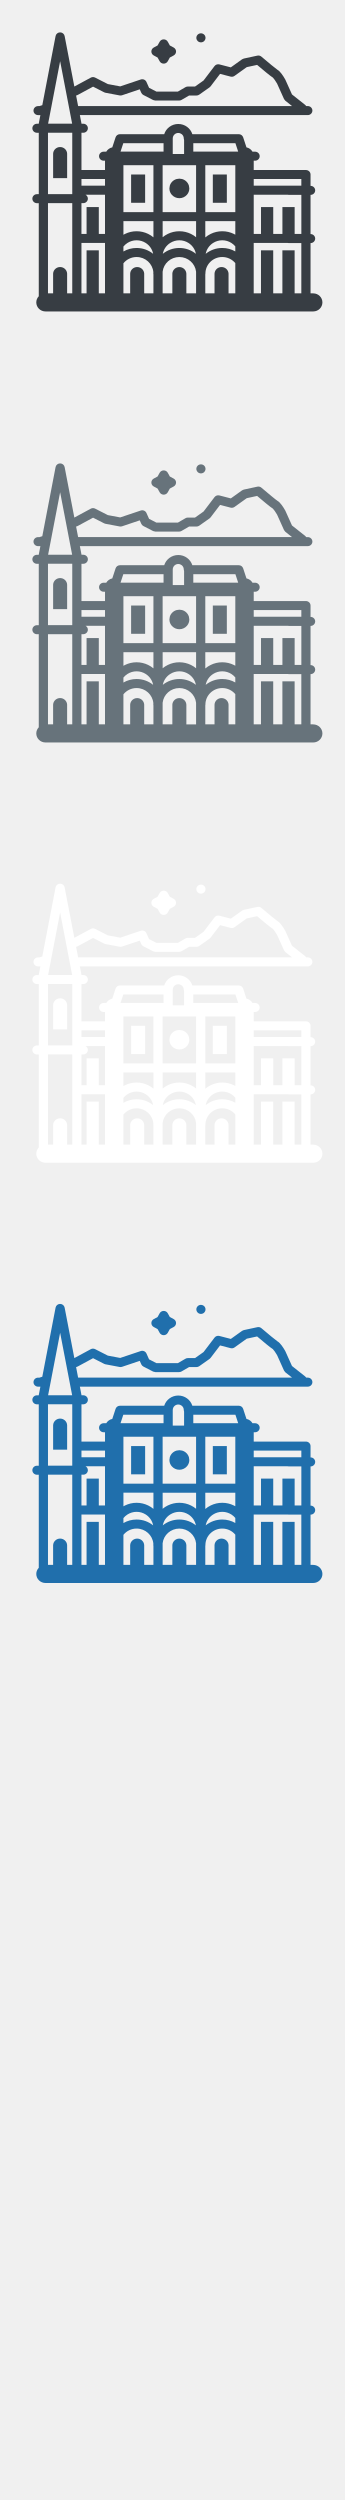
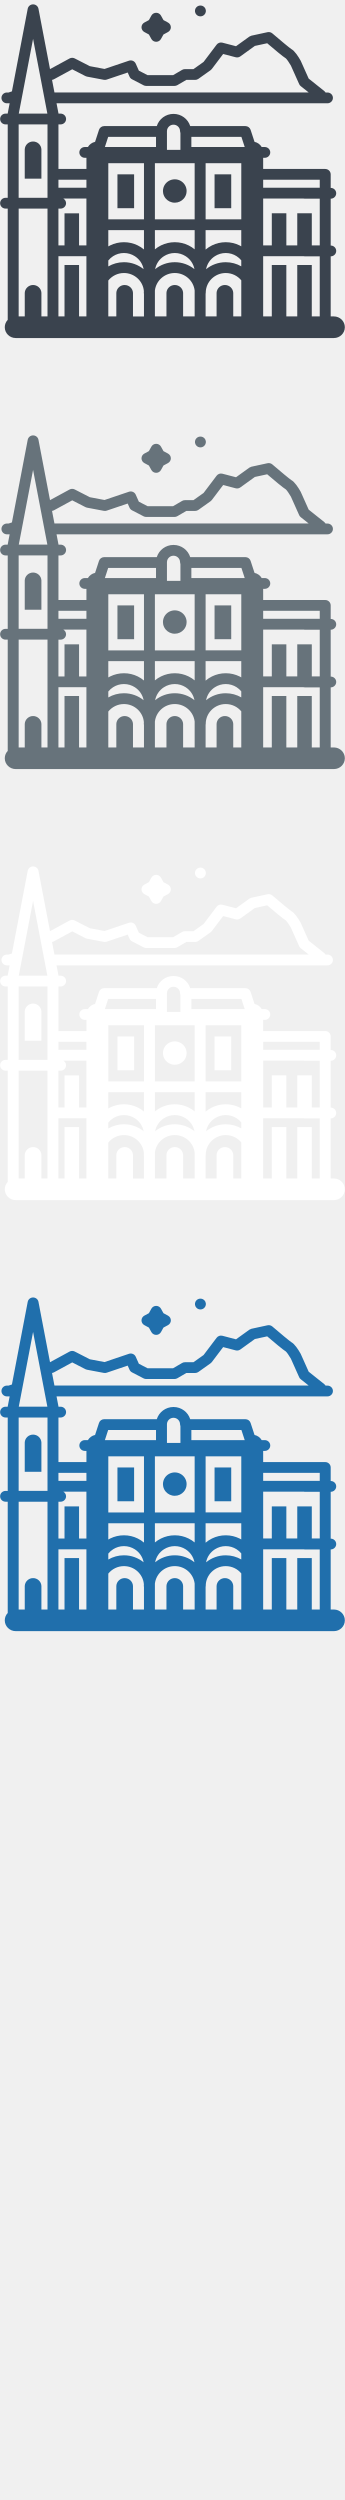
<svg xmlns="http://www.w3.org/2000/svg" width="32" height="232" viewBox="0 0 32 232">
  <g fill="none">
-     <g fill="#fff">
-       <path d="M18.343 82.807c.08.079.19.124.304.124.113 0 .222-.044.302-.123.13-.128.162-.323.08-.485-.063-.123-.183-.207-.319-.227-.132-.019-.27.025-.365.117-.131.128-.164.325-.08.487l.078.106" id="Fill-1" />
-       <path d="M14.268 84.147l.355.191.194.349c.075.134.219.218.375.218s.3-.084.375-.218l.194-.349.355-.191c.137-.074.222-.215.222-.368s-.085-.294-.222-.368l-.355-.191-.194-.349c-.075-.135-.219-.218-.375-.218s-.3.084-.375.218l-.194.349-.355.191c-.137.074-.222.215-.222.368s.085.294.222.368" id="Fill-2" />
-       <path d="M5.58 95.53h.65v-2.276c-.016-.339-.301-.609-.65-.609-.349 0-.634.27-.65.609v2.276h.65" id="Fill-3" />
-       <path d="M29.068 106.221h-.25v-4.662h.004c.236 0 .427-.188.427-.419 0-.232-.191-.419-.427-.419h-.004v-3.635h.004c.236 0 .427-.188.427-.419 0-.232-.191-.419-.427-.419h-.004v-1.051c0-.232-.191-.419-.427-.419h-4.845v-.865h.126c.236 0 .427-.188.427-.419 0-.232-.191-.419-.427-.419h-.241c-.119-.202-.32-.35-.56-.4l-.306-.932c-.057-.173-.221-.291-.407-.291h-4.309c-.172-.547-.691-.947-1.305-.947-.613 0-1.134.399-1.305.947h-4.106c-.185 0-.35.117-.407.291l-.306.932c-.239.05-.441.199-.56.4h-.241c-.236 0-.427.188-.427.419 0 .232.191.419.427.419h.126v.865h-2.185v-3.458h.168c.236 0 .427-.188.427-.419 0-.232-.191-.419-.427-.419h-.163l-.154-.801h21.152c.236 0 .427-.188.427-.419 0-.232-.191-.419-.427-.419h-.145l-.093-.105-1.229-.974-.613-1.363-.018-.035c-.188-.331-.466-.755-.716-.889-.132-.08-.862-.684-1.492-1.222-.102-.087-.24-.122-.372-.093l-1.259.271-.161.071-1.044.748-1.062-.275c-.168-.043-.347.018-.451.155l-1.018 1.339-.792.56h-.668c-.077 0-.151.02-.217.058l-.705.409h-1.994l-.681-.351-.242-.542c-.089-.2-.32-.299-.529-.228l-1.907.64-1.147-.215-1.181-.602c-.127-.065-.278-.063-.403.005l-1.525.825-.901-4.684c-.038-.198-.214-.342-.42-.342-.205 0-.382.143-.42.342l-1.233 6.413-.264.086h-.126c-.236 0-.427.188-.427.419 0 .232.191.419.427.419h.212l-.154.801h-.163c-.236 0-.427.188-.427.419 0 .232.191.419.427.419h.168v5.696h-.168c-.236 0-.427.188-.427.419 0 .232.191.419.427.419h.168v8.635c-.143.15-.231.351-.231.572 0 .463.383.839.854.839h24.845c.472 0 .854-.376.854-.839 0-.463-.383-.839-.854-.839zm-24.45-16.543l.055-.285.026-.134.002-.008.079-.411.003-.017.797-4.144.876 4.557.004.023.235 1.22h-2.231l.154-.801zm2.501-1.829l.094-.038 1.424-.77 1.033.527.117.04 1.319.248c.073.014.148.009.219-.015l1.643-.552.144.323c.039.087.107.159.192.203l.907.468.199.048h2.216c.077 0 .152-.02.217-.058l.705-.409h.689c.09 0 .177-.028.25-.079l.957-.676.093-.089.885-1.164.98.254c.124.032.257.008.361-.067l1.136-.813.962-.207c.516.439 1.248 1.051 1.459 1.175.073.062.255.32.392.557l.646 1.437.122.157.619.491h-19.85l-.188-.975.058-.015zm-2.666 3.468h2.252v5.696h-2.252v-5.696zm7 3.458v-.446h2.785v4.355h-2.785v-3.909zm-.13-2.123l.12-.366h3.735v.785h-3.993l.138-.419zm4.709-.811c0-.159.076-.301.195-.394.087-.068.197-.108.316-.108.12 0 .229.041.316.108.119.092.195.234.195.394l.002.026.027.128v1.298h-1.052v-1.452zm6.071 1.23h-4.165v-.785h3.907l.258.785zm5.859 13.149h-.621v-3.992h-1.135v3.992h-.852v-3.992h-1.135v3.992h-.675v-4.674h3.155l.098.012h1.166v4.662zm-7.404-2.439c-.349 0-.634.27-.65.609v1.83h-.857v-1.744l.011-.091c0-.846.701-1.534 1.563-1.534.488 0 .924.221 1.211.566v2.803h-.627v-1.83c-.016-.339-.301-.609-.65-.609zm-12.524-1.553v3.992h-.475v-4.674h2.185v4.674h-.575v-3.992h-1.135zm-.475-4.376h.168c.236 0 .427-.188.427-.419 0-.154-.086-.288-.213-.361h1.803v3.635h-.575v-2.492h-1.135v2.492h-.475v-2.855zm7.533-.78v-2.743h3.104v4.355h-3.104v-1.613zm1.552 6.71c-.349 0-.634.27-.65.609v1.83h-.902v-2.01c.089-.764.75-1.359 1.552-1.359s1.463.596 1.552 1.36v2.01h-.902v-1.83c-.016-.339-.301-.609-.65-.609zm-3.914 0c-.349 0-.634.27-.65.609v1.83h-.627v-2.789c.287-.353.727-.581 1.222-.581.816 0 1.487.617 1.556 1.401l-.004.133.011.092v1.744h-.857v-1.83c-.016-.339-.301-.609-.65-.609zm-1.277-1.903c.106-.13.231-.242.374-.333.245-.156.536-.248.849-.248.313 0 .604.092.848.248.353.225.608.587.687 1.008-.418-.338-.953-.542-1.536-.542-.446 0-.863.12-1.222.327v-.46zm4.343-.333c.245-.156.536-.248.848-.248.313 0 .604.092.848.248.353.225.608.587.687 1.008-.418-.338-.953-.542-1.536-.542-.583 0-1.118.203-1.536.542.079-.422.334-.783.687-1.008zm3.98 0c.245-.156.536-.248.849-.248.313 0 .604.092.848.248.137.087.26.195.363.319v.468c-.356-.203-.77-.321-1.211-.321-.583 0-1.118.203-1.536.542.079-.422.334-.783.687-1.008zm2.06-.839v.073l-.138-.073c-.324-.158-.688-.248-1.073-.248-.386 0-.75.09-1.073.248-.181.088-.349.198-.5.326v-1.51h2.785v1.184zm-3.639-1.184v1.492c-.146-.12-.307-.224-.479-.308-.324-.158-.688-.248-1.073-.248-.386 0-.75.09-1.073.248-.172.084-.333.188-.478.308v-1.492h3.104zm-3.958 1.184v.317c-.149-.124-.313-.231-.49-.317-.324-.158-.688-.248-1.073-.248-.386 0-.75.09-1.073.248l-.149.079v-1.264h2.785v1.184zm13.725 0h-.621v-2.492h-1.135v2.492h-.852v-2.492h-1.135v2.492h-.675v-3.635h3.155l.098.012h1.166v3.623zm-4.418-5.094h4.418v.62h-4.418v-.62zm-1.709-.839v3.909h-2.785v-4.355h2.785v.446zm-14.277.839h2.185v.62h-2.185v-.62zm-2.408 2.238h1.553v8.368h-.476v-1.83c-.009-.18-.093-.34-.223-.451-.114-.098-.264-.158-.427-.158-.164 0-.313.06-.427.158-.13.111-.215.271-.223.451v1.83h-.476v-8.368h.699z" id="Fill-4" />
-       <path d="M16.9 95.614l-.254-.035-.254.035c-.305.085-.546.32-.634.619l-.037.253.016.167c.03.158.101.302.203.419.17.196.422.321.705.321s.536-.125.705-.321c.102-.118.173-.262.203-.419l.016-.167-.037-.253c-.088-.299-.329-.534-.634-.619" id="Fill-5" />
-       <path d="M13.468 97.072v-1.878h-1.301v2.625h1.301v-.747" id="Fill-6" />
-       <path d="M21.051 97.072v-1.878h-1.301v2.625h1.301v-.747" id="Fill-7" />
-     </g>
-     <g fill="#373D43">
-       <path d="M18.343 3.807c.08.079.19.124.304.124.113 0 .222-.044.302-.123.13-.128.162-.323.08-.485-.063-.123-.183-.207-.319-.227-.132-.019-.27.025-.365.117-.131.128-.164.325-.08.487l.078.106" />
-       <path d="M14.268 5.147l.355.191.194.349c.075.134.219.218.375.218s.3-.084.375-.218l.194-.349.355-.191c.137-.074.222-.215.222-.368s-.085-.294-.222-.368l-.355-.191-.194-.349c-.075-.135-.219-.218-.375-.218s-.3.084-.375.218l-.194.349-.355.191c-.137.074-.222.215-.222.368s.085.294.222.368" />
-       <path d="M5.58 16.53h.65v-2.276c-.016-.339-.301-.609-.65-.609-.349 0-.634.27-.65.609v2.276h.65" />
-       <path d="M29.068 27.221h-.25v-4.662h.004c.236 0 .427-.188.427-.419 0-.232-.191-.419-.427-.419h-.004v-3.635h.004c.236 0 .427-.188.427-.419 0-.232-.191-.419-.427-.419h-.004v-1.051c0-.232-.191-.419-.427-.419h-4.845v-.865h.126c.236 0 .427-.188.427-.419 0-.232-.191-.419-.427-.419h-.241c-.119-.202-.32-.35-.56-.4l-.306-.932c-.057-.173-.221-.291-.407-.291h-4.309c-.172-.547-.691-.947-1.305-.947-.613 0-1.134.399-1.305.947h-4.106c-.185 0-.35.117-.407.291l-.306.932c-.239.05-.441.199-.56.4h-.241c-.236 0-.427.188-.427.419 0 .232.191.419.427.419h.126v.865h-2.185v-3.458h.168c.236 0 .427-.188.427-.419 0-.232-.191-.419-.427-.419h-.163l-.154-.801h21.152c.236 0 .427-.188.427-.419 0-.232-.191-.419-.427-.419h-.145l-.093-.105-1.229-.974-.613-1.363-.018-.035c-.188-.331-.466-.755-.716-.889-.132-.08-.862-.684-1.492-1.222-.102-.087-.24-.122-.372-.093l-1.259.271-.161.071-1.044.748-1.062-.275c-.168-.043-.347.018-.451.155l-1.018 1.339-.792.56h-.668c-.077 0-.151.02-.217.058l-.705.409h-1.994l-.681-.351-.242-.542c-.089-.2-.32-.299-.529-.228l-1.907.64-1.147-.215-1.181-.602c-.127-.065-.278-.063-.403.005l-1.525.825-.901-4.684c-.038-.198-.214-.342-.42-.342-.205 0-.382.143-.42.342l-1.233 6.413-.264.086h-.126c-.236 0-.427.188-.427.419 0 .232.191.419.427.419h.212l-.154.801h-.163c-.236 0-.427.188-.427.419 0 .232.191.419.427.419h.168v5.696h-.168c-.236 0-.427.188-.427.419 0 .232.191.419.427.419h.168v8.635c-.143.15-.231.351-.231.572 0 .463.383.839.854.839h24.845c.472 0 .854-.376.854-.839 0-.463-.383-.839-.854-.839zm-24.45-16.543l.055-.285.026-.134.002-.008.079-.411.003-.017.797-4.144.876 4.557.004.023.235 1.22h-2.231l.154-.801zm2.501-1.829l.094-.038 1.424-.77 1.033.527.117.04 1.319.248c.073.014.148.009.219-.015l1.643-.552.144.323c.039.087.107.159.192.203l.907.468.199.048h2.216c.077 0 .152-.02.217-.058l.705-.409h.689c.09 0 .177-.028.25-.079l.957-.676.093-.089.885-1.164.98.254c.124.032.257.008.361-.067l1.136-.813.962-.207c.516.439 1.248 1.051 1.459 1.175.073.062.255.32.392.557l.646 1.437.122.157.619.491h-19.85l-.188-.975.058-.015zm-2.666 3.468h2.252v5.696h-2.252v-5.696zm7 3.458v-.446h2.785v4.355h-2.785v-3.909zm-.13-2.123l.12-.366h3.735v.785h-3.993l.138-.419zm4.709-.811c0-.159.076-.301.195-.394.087-.068.197-.108.316-.108.12 0 .229.041.316.108.119.092.195.234.195.394l.002.026.027.128v1.298h-1.052v-1.452zm6.071 1.23h-4.165v-.785h3.907l.258.785zm5.859 13.149h-.621v-3.992h-1.135v3.992h-.852v-3.992h-1.135v3.992h-.675v-4.674h3.155l.098.012h1.166v4.662zm-7.404-2.439c-.349 0-.634.27-.65.609v1.83h-.857v-1.744l.011-.091c0-.846.701-1.534 1.563-1.534.488 0 .924.221 1.211.566v2.803h-.627v-1.83c-.016-.339-.301-.609-.65-.609zm-12.524-1.553v3.992h-.475v-4.674h2.185v4.674h-.575v-3.992h-1.135zm-.475-4.376h.168c.236 0 .427-.188.427-.419 0-.154-.086-.288-.213-.361h1.803v3.635h-.575v-2.492h-1.135v2.492h-.475v-2.855zm7.533-.78v-2.743h3.104v4.355h-3.104v-1.613zm1.552 6.71c-.349 0-.634.27-.65.609v1.83h-.902v-2.01c.089-.764.75-1.359 1.552-1.359s1.463.596 1.552 1.36v2.01h-.902v-1.83c-.016-.339-.301-.609-.65-.609zm-3.914 0c-.349 0-.634.27-.65.609v1.83h-.627v-2.789c.287-.353.727-.581 1.222-.581.816 0 1.487.617 1.556 1.401l-.004.133.011.092v1.744h-.857v-1.83c-.016-.339-.301-.609-.65-.609zm-1.277-1.903c.106-.13.231-.242.374-.333.245-.156.536-.248.849-.248.313 0 .604.092.848.248.353.225.608.587.687 1.008-.418-.338-.953-.542-1.536-.542-.446 0-.863.12-1.222.327v-.46zm4.343-.333c.245-.156.536-.248.848-.248.313 0 .604.092.848.248.353.225.608.587.687 1.008-.418-.338-.953-.542-1.536-.542-.583 0-1.118.203-1.536.542.079-.422.334-.783.687-1.008zm3.98 0c.245-.156.536-.248.849-.248.313 0 .604.092.848.248.137.087.26.195.363.319v.468c-.356-.203-.77-.321-1.211-.321-.583 0-1.118.203-1.536.542.079-.422.334-.783.687-1.008zm2.06-.839v.073l-.138-.073c-.324-.158-.688-.248-1.073-.248-.386 0-.75.09-1.073.248-.181.088-.349.198-.5.326v-1.51h2.785v1.184zm-3.639-1.184v1.492c-.146-.12-.307-.224-.479-.308-.324-.158-.688-.248-1.073-.248-.386 0-.75.09-1.073.248-.172.084-.333.188-.478.308v-1.492h3.104zm-3.958 1.184v.317c-.149-.124-.313-.231-.49-.317-.324-.158-.688-.248-1.073-.248-.386 0-.75.09-1.073.248l-.149.079v-1.264h2.785v1.184zm13.725 0h-.621v-2.492h-1.135v2.492h-.852v-2.492h-1.135v2.492h-.675v-3.635h3.155l.098.012h1.166v3.623zm-4.418-5.094h4.418v.62h-4.418v-.62zm-1.709-.839v3.909h-2.785v-4.355h2.785v.446zm-14.277.839h2.185v.62h-2.185v-.62zm-2.408 2.238h1.553v8.368h-.476v-1.83c-.009-.18-.093-.34-.223-.451-.114-.098-.264-.158-.427-.158-.164 0-.313.06-.427.158-.13.111-.215.271-.223.451v1.83h-.476v-8.368h.699z" />
-       <path d="M16.9 16.614l-.254-.035-.254.035c-.305.085-.546.32-.634.619l-.037.253.016.167c.03.158.101.302.203.419.17.196.422.321.705.321s.536-.125.705-.321c.102-.118.173-.262.203-.419l.016-.167-.037-.253c-.088-.299-.329-.534-.634-.619" />
-       <path d="M13.468 18.072v-1.878h-1.301v2.625h1.301v-.747" />
-       <path d="M21.051 18.072v-1.878h-1.301v2.625h1.301v-.747" />
-     </g>
-     <g fill="#67737B">
-       <path d="M18.343 43.807c.08.079.19.124.304.124.113 0 .222-.044.302-.123.13-.128.162-.323.08-.485-.063-.123-.183-.207-.319-.227-.132-.019-.27.025-.365.117-.131.128-.164.325-.08.487l.078.106M14.268 45.147l.355.191.194.349c.075.134.219.218.375.218s.3-.084.375-.218l.194-.349.355-.191c.137-.074.222-.215.222-.368s-.085-.294-.222-.368l-.355-.191-.194-.349c-.075-.135-.219-.218-.375-.218s-.3.084-.375.218l-.194.349-.355.191c-.137.074-.222.215-.222.368s.085.294.222.368M5.58 56.53h.65v-2.276c-.016-.339-.301-.609-.65-.609-.349 0-.634.27-.65.609v2.276h.65" />
-       <path d="M29.068 67.221h-.25v-4.662h.004c.236 0 .427-.188.427-.419 0-.232-.191-.419-.427-.419h-.004v-3.635h.004c.236 0 .427-.188.427-.419 0-.232-.191-.419-.427-.419h-.004v-1.051c0-.232-.191-.419-.427-.419h-4.845v-.865h.126c.236 0 .427-.188.427-.419 0-.232-.191-.419-.427-.419h-.241c-.119-.202-.32-.35-.56-.4l-.306-.932c-.057-.173-.221-.291-.407-.291h-4.309c-.172-.547-.691-.947-1.305-.947-.613 0-1.134.399-1.305.947h-4.106c-.185 0-.35.117-.407.291l-.306.932c-.239.05-.441.199-.56.4h-.241c-.236 0-.427.188-.427.419 0 .232.191.419.427.419h.126v.865h-2.185v-3.458h.168c.236 0 .427-.188.427-.419 0-.232-.191-.419-.427-.419h-.163l-.154-.801h21.152c.236 0 .427-.188.427-.419 0-.232-.191-.419-.427-.419h-.145l-.093-.105-1.229-.974-.613-1.363-.018-.035c-.188-.331-.466-.755-.716-.889-.132-.08-.862-.684-1.492-1.222-.102-.087-.24-.122-.372-.093l-1.259.271-.161.071-1.044.748-1.062-.275c-.168-.043-.347.018-.451.155l-1.018 1.339-.792.56h-.668c-.077 0-.151.02-.217.058l-.705.409h-1.994l-.681-.351-.242-.542c-.089-.2-.32-.299-.529-.228l-1.907.64-1.147-.215-1.181-.602c-.127-.065-.278-.063-.403.005l-1.525.825-.901-4.684c-.038-.198-.214-.342-.42-.342-.205 0-.382.143-.42.342l-1.233 6.413-.264.086h-.126c-.236 0-.427.188-.427.419 0 .232.191.419.427.419h.212l-.154.801h-.163c-.236 0-.427.188-.427.419 0 .232.191.419.427.419h.168v5.696h-.168c-.236 0-.427.188-.427.419 0 .232.191.419.427.419h.168v8.635c-.143.15-.231.351-.231.572 0 .463.383.839.854.839h24.845c.472 0 .854-.376.854-.839 0-.463-.383-.839-.854-.839zm-24.45-16.543l.055-.285.026-.134.002-.008.079-.411.003-.017.797-4.144.876 4.557.004.023.235 1.22h-2.231l.154-.801zm2.501-1.829l.094-.038 1.424-.77 1.033.527.117.04 1.319.248c.073.014.148.009.219-.015l1.643-.552.144.323c.039.087.107.159.192.203l.907.468.199.048h2.216c.077 0 .152-.02.217-.058l.705-.409h.689c.09 0 .177-.028.25-.079l.957-.676.093-.089.885-1.164.98.254c.124.032.257.008.361-.067l1.136-.813.962-.207c.516.439 1.248 1.051 1.459 1.175.073.062.255.32.392.557l.646 1.437.122.157.619.491h-19.85l-.188-.975.058-.015zm-2.666 3.468h2.252v5.696h-2.252v-5.696zm7 3.458v-.446h2.785v4.355h-2.785v-3.909zm-.13-2.123l.12-.366h3.735v.785h-3.993l.138-.419zm4.709-.811c0-.159.076-.301.195-.394.087-.068.197-.108.316-.108.12 0 .229.041.316.108.119.092.195.234.195.394l.002.026.027.128v1.298h-1.052v-1.452zm6.071 1.23h-4.165v-.785h3.907l.258.785zm5.859 13.149h-.621v-3.992h-1.135v3.992h-.852v-3.992h-1.135v3.992h-.675v-4.674h3.155l.098.012h1.166v4.662zm-7.404-2.439c-.349 0-.634.27-.65.609v1.83h-.857v-1.744l.011-.091c0-.846.701-1.534 1.563-1.534.488 0 .924.221 1.211.566v2.803h-.627v-1.83c-.016-.339-.301-.609-.65-.609zm-12.524-1.553v3.992h-.475v-4.674h2.185v4.674h-.575v-3.992h-1.135zm-.475-4.376h.168c.236 0 .427-.188.427-.419 0-.154-.086-.288-.213-.361h1.803v3.635h-.575v-2.492h-1.135v2.492h-.475v-2.855zm7.533-.78v-2.743h3.104v4.355h-3.104v-1.613zm1.552 6.71c-.349 0-.634.27-.65.609v1.83h-.902v-2.01c.089-.764.75-1.359 1.552-1.359s1.463.596 1.552 1.36v2.01h-.902v-1.83c-.016-.339-.301-.609-.65-.609zm-3.914 0c-.349 0-.634.27-.65.609v1.83h-.627v-2.789c.287-.353.727-.581 1.222-.581.816 0 1.487.617 1.556 1.401l-.004.133.011.092v1.744h-.857v-1.83c-.016-.339-.301-.609-.65-.609zm-1.277-1.903c.106-.13.231-.242.374-.333.245-.156.536-.248.849-.248.313 0 .604.092.848.248.353.225.608.587.687 1.008-.418-.338-.953-.542-1.536-.542-.446 0-.863.12-1.222.327v-.46zm4.343-.333c.245-.156.536-.248.848-.248.313 0 .604.092.848.248.353.225.608.587.687 1.008-.418-.338-.953-.542-1.536-.542-.583 0-1.118.203-1.536.542.079-.422.334-.783.687-1.008zm3.98 0c.245-.156.536-.248.849-.248.313 0 .604.092.848.248.137.087.26.195.363.319v.468c-.356-.203-.77-.321-1.211-.321-.583 0-1.118.203-1.536.542.079-.422.334-.783.687-1.008zm2.06-.839v.073l-.138-.073c-.324-.158-.688-.248-1.073-.248-.386 0-.75.09-1.073.248-.181.088-.349.198-.5.326v-1.51h2.785v1.184zm-3.639-1.184v1.492c-.146-.12-.307-.224-.479-.308-.324-.158-.688-.248-1.073-.248-.386 0-.75.09-1.073.248-.172.084-.333.188-.478.308v-1.492h3.104zm-3.958 1.184v.317c-.149-.124-.313-.231-.49-.317-.324-.158-.688-.248-1.073-.248-.386 0-.75.09-1.073.248l-.149.079v-1.264h2.785v1.184zm13.725 0h-.621v-2.492h-1.135v2.492h-.852v-2.492h-1.135v2.492h-.675v-3.635h3.155l.098.012h1.166v3.623zm-4.418-5.094h4.418v.62h-4.418v-.62zm-1.709-.839v3.909h-2.785v-4.355h2.785v.446zm-14.277.839h2.185v.62h-2.185v-.62zm-2.408 2.238h1.553v8.368h-.476v-1.83c-.009-.18-.093-.34-.223-.451-.114-.098-.264-.158-.427-.158-.164 0-.313.06-.427.158-.13.111-.215.271-.223.451v1.83h-.476v-8.368h.699zM16.9 56.614l-.254-.035-.254.035c-.305.085-.546.32-.634.619l-.037.253.016.167c.03.158.101.302.203.419.17.196.422.321.705.321s.536-.125.705-.321c.102-.118.173-.262.203-.419l.016-.167-.037-.253c-.088-.299-.329-.534-.634-.619M13.468 58.072v-1.878h-1.301v2.625h1.301v-.747M21.051 58.072v-1.878h-1.301v2.625h1.301v-.747" />
-     </g>
-     <g fill="#206FAC">
-       <path d="M18.343 121.807c.08.079.19.124.304.124.113 0 .222-.044.302-.123.13-.128.162-.323.08-.485-.063-.123-.183-.207-.319-.227-.132-.019-.27.025-.365.117-.131.128-.164.325-.08.487l.078.106m-4.075 1.341l.355.191.194.349c.075.134.219.218.375.218s.3-.084.375-.218l.194-.349.355-.191c.137-.074.222-.215.222-.368s-.085-.294-.222-.368l-.355-.191-.194-.349c-.075-.135-.219-.218-.375-.218s-.3.084-.375.218l-.194.349-.355.191c-.137.074-.222.215-.222.368s.085.294.222.368m-8.688 11.383h.65v-2.276c-.016-.339-.301-.609-.65-.609-.349 0-.634.27-.65.609v2.276h.65M29.068 145.221h-.25v-4.662h.004c.236 0 .427-.188.427-.419 0-.232-.191-.419-.427-.419h-.004v-3.635h.004c.236 0 .427-.188.427-.419 0-.232-.191-.419-.427-.419h-.004v-1.051c0-.232-.191-.419-.427-.419h-4.845v-.865h.126c.236 0 .427-.188.427-.419 0-.232-.191-.419-.427-.419h-.241c-.119-.202-.32-.35-.56-.4l-.306-.932c-.057-.173-.221-.291-.407-.291h-4.309c-.172-.547-.691-.947-1.305-.947-.613 0-1.134.399-1.305.947h-4.106c-.185 0-.35.117-.407.291l-.306.932c-.239.05-.441.199-.56.4h-.241c-.236 0-.427.188-.427.419 0 .232.191.419.427.419h.126v.865h-2.185v-3.458h.168c.236 0 .427-.188.427-.419 0-.232-.191-.419-.427-.419h-.163l-.154-.801h21.152c.236 0 .427-.188.427-.419 0-.232-.191-.419-.427-.419h-.145l-.093-.105-1.229-.974-.613-1.363-.018-.035c-.188-.331-.466-.755-.716-.889-.132-.08-.862-.684-1.492-1.222-.102-.087-.24-.122-.372-.093l-1.259.271-.161.071-1.044.748-1.062-.275c-.168-.043-.347.018-.451.155l-1.018 1.339-.792.56h-.668c-.077 0-.151.02-.217.058l-.705.409h-1.994l-.681-.351-.242-.542c-.089-.2-.32-.299-.529-.228l-1.907.64-1.147-.215-1.181-.602c-.127-.065-.278-.063-.403.005l-1.525.825-.901-4.684c-.038-.198-.214-.342-.42-.342-.205 0-.382.143-.42.342l-1.233 6.413-.264.086h-.126c-.236 0-.427.188-.427.419 0 .232.191.419.427.419h.212l-.154.801h-.163c-.236 0-.427.188-.427.419 0 .232.191.419.427.419h.168v5.696h-.168c-.236 0-.427.188-.427.419 0 .232.191.419.427.419h.168v8.635c-.143.15-.231.351-.231.572 0 .463.383.839.854.839h24.845c.472 0 .854-.376.854-.839 0-.463-.383-.839-.854-.839zm-24.45-16.543l.055-.285.026-.134.002-.008.079-.411.003-.017.797-4.144.876 4.557.004.023.235 1.22h-2.231l.154-.801zm2.501-1.829l.094-.038 1.424-.77 1.033.527.117.04 1.319.248c.073.014.148.009.219-.015l1.643-.552.144.323c.039.087.107.159.192.203l.907.468.199.048h2.216c.077 0 .152-.02.217-.058l.705-.409h.689c.09 0 .177-.028.25-.079l.957-.676.093-.089.885-1.164.98.254c.124.032.257.008.361-.067l1.136-.813.962-.207c.516.439 1.248 1.051 1.459 1.175.073.062.255.32.392.557l.646 1.437.122.157.619.491h-19.85l-.188-.975.058-.015zm-2.666 3.468h2.252v5.696h-2.252v-5.696zm7 3.458v-.446h2.785v4.355h-2.785v-3.909zm-.13-2.123l.12-.366h3.735v.785h-3.993l.138-.419zm4.709-.811c0-.159.076-.301.195-.394.087-.068.197-.108.316-.108.12 0 .229.041.316.108.119.092.195.234.195.394l.002.026.027.128v1.298h-1.052v-1.452zm6.071 1.23h-4.165v-.785h3.907l.258.785zm5.859 13.149h-.621v-3.992h-1.135v3.992h-.852v-3.992h-1.135v3.992h-.675v-4.674h3.155l.098.012h1.166v4.662zm-7.404-2.439c-.349 0-.634.27-.65.609v1.83h-.857v-1.744l.011-.091c0-.846.701-1.534 1.563-1.534.488 0 .924.221 1.211.566v2.803h-.627v-1.83c-.016-.339-.301-.609-.65-.609zm-12.524-1.553v3.992h-.475v-4.674h2.185v4.674h-.575v-3.992h-1.135zm-.475-4.376h.168c.236 0 .427-.188.427-.419 0-.154-.086-.288-.213-.361h1.803v3.635h-.575v-2.492h-1.135v2.492h-.475v-2.855zm7.533-.78v-2.743h3.104v4.355h-3.104v-1.613zm1.552 6.71c-.349 0-.634.27-.65.609v1.83h-.902v-2.01c.089-.764.75-1.359 1.552-1.359s1.463.596 1.552 1.36v2.01h-.902v-1.83c-.016-.339-.301-.609-.65-.609zm-3.914 0c-.349 0-.634.27-.65.609v1.83h-.627v-2.789c.287-.353.727-.581 1.222-.581.816 0 1.487.617 1.556 1.401l-.004.133.011.092v1.744h-.857v-1.83c-.016-.339-.301-.609-.65-.609zm-1.277-1.903c.106-.13.231-.242.374-.333.245-.156.536-.248.849-.248.313 0 .604.092.848.248.353.225.608.587.687 1.008-.418-.338-.953-.542-1.536-.542-.446 0-.863.12-1.222.327v-.46zm4.343-.333c.245-.156.536-.248.848-.248.313 0 .604.092.848.248.353.225.608.587.687 1.008-.418-.338-.953-.542-1.536-.542-.583 0-1.118.203-1.536.542.079-.422.334-.783.687-1.008zm3.98 0c.245-.156.536-.248.849-.248.313 0 .604.092.848.248.137.087.26.195.363.319v.468c-.356-.203-.77-.321-1.211-.321-.583 0-1.118.203-1.536.542.079-.422.334-.783.687-1.008zm2.06-.839v.073l-.138-.073c-.324-.158-.688-.248-1.073-.248-.386 0-.75.09-1.073.248-.181.088-.349.198-.5.326v-1.51h2.785v1.184zm-3.639-1.184v1.492c-.146-.12-.307-.224-.479-.308-.324-.158-.688-.248-1.073-.248-.386 0-.75.09-1.073.248-.172.084-.333.188-.478.308v-1.492h3.104zm-3.958 1.184v.317c-.149-.124-.313-.231-.49-.317-.324-.158-.688-.248-1.073-.248-.386 0-.75.09-1.073.248l-.149.079v-1.264h2.785v1.184zm13.725 0h-.621v-2.492h-1.135v2.492h-.852v-2.492h-1.135v2.492h-.675v-3.635h3.155l.098.012h1.166v3.623zm-4.418-5.094h4.418v.62h-4.418v-.62zm-1.709-.839v3.909h-2.785v-4.355h2.785v.446zm-14.277.839h2.185v.62h-2.185v-.62zm-2.408 2.238h1.553v8.368h-.476v-1.83c-.009-.18-.093-.34-.223-.451-.114-.098-.264-.158-.427-.158-.164 0-.313.06-.427.158-.13.111-.215.271-.223.451v1.83h-.476v-8.368h.699zm11.748-2.237l-.254-.035-.254.035c-.305.085-.546.32-.634.619l-.037.253.016.167c.03.158.101.302.203.419.17.196.422.321.705.321s.536-.125.705-.321c.102-.118.173-.262.203-.419l.016-.167-.037-.253c-.088-.299-.329-.534-.634-.619m-3.43 1.458v-1.878h-1.301v2.625h1.301v-.747m7.583 0v-1.878h-1.301v2.625h1.301v-.747" />
+     <g>
+       <path d="M18.238 121.369c.095.095.226.148.361.148.135 0 .264-.053.359-.147.155-.153.193-.387.095-.58-.075-.148-.217-.248-.379-.272-.157-.023-.32.029-.434.14-.156.153-.195.389-.095.583l.093.127zm-4.843 1.603l.422.228.231.417c.089.161.26.261.445.261s.356-.1.445-.261l.231-.417.422-.228c.163-.088.264-.257.264-.44s-.101-.352-.264-.44l-.422-.228-.231-.417c-.089-.161-.26-.261-.445-.261-.186 0-.356.1-.445.261l-.231.417-.422.228c-.163.088-.264.257-.264.44s.101.352.264.44zm17.59 26.392h-.297v-5.575h.004c.28 0 .508-.225.508-.501 0-.277-.227-.502-.508-.502h-.004v-4.347h.004c.28 0 .508-.224.508-.501s-.227-.501-.508-.501h-.004v-1.256c0-.277-.227-.501-.508-.501h-5.759v-1.035h.15c.28 0 .508-.224.508-.501s-.227-.501-.508-.501h-.286c-.141-.241-.381-.419-.665-.479l-.364-1.115c-.068-.207-.263-.348-.483-.348h-5.121c-.204-.655-.822-1.132-1.551-1.132s-1.347.478-1.551 1.132h-4.88c-.22 0-.416.14-.483.348l-.364 1.115c-.284.06-.524.238-.665.479h-.286c-.28 0-.508.225-.508.501 0 .277.227.501.508.501h.149v1.035h-2.597v-4.135h.2c.28 0 .508-.224.508-.501s-.227-.501-.508-.501h-.194l-.183-.957h25.14c.28 0 .508-.224.508-.501s-.227-.501-.508-.501h-.172l-.11-.126-1.46-1.165-.728-1.629-.021-.042c-.224-.396-.554-.902-.851-1.063-.157-.096-1.025-.818-1.773-1.461-.121-.104-.285-.145-.442-.112l-1.496.324-.191.085-1.241.894-1.263-.329c-.2-.052-.412.021-.536.185l-1.21 1.601-.941.669h-.794c-.091 0-.18.024-.258.07l-.838.489h-2.369l-.809-.42-.288-.648c-.106-.239-.38-.357-.629-.273l-2.267.766-1.363-.258-1.404-.72c-.151-.077-.33-.075-.479.006l-1.813.986-1.071-5.6c-.045-.237-.255-.408-.499-.408s-.454.171-.499.408l-1.466 7.668-.313.103h-.15c-.28 0-.508.224-.508.501s.227.501.508.501h.252l-.183.957h-.194c-.28 0-.508.224-.508.501s.227.501.508.501h.199v6.811h-.199c-.28 0-.508.224-.508.501s.227.501.508.501h.199v10.325c-.17.179-.274.419-.274.684 0 .554.455 1.003 1.015 1.003h29.528c.561 0 1.015-.449 1.015-1.003 0-.554-.455-1.003-1.015-1.003zm-27.916-12.782h.773v-2.722c-.019-.405-.358-.728-.773-.728-.415 0-.754.323-.773.728v2.722h.773zm-1.143-6.998l.065-.341.031-.161.002-.01.094-.491.004-.02.947-4.955 1.042 5.449.005.027.279 1.459h-2.652l.183-.957zm2.973-2.186l.112-.045 1.692-.921 1.228.63.139.048 1.568.296c.087.017.176.01.26-.018l1.952-.659.172.386c.046.104.127.19.229.242l1.077.559c.073.038.154.057.236.057h2.633c.091 0 .18-.024.258-.07l.838-.489h.819c.107 0 .21-.033.297-.095l1.137-.809.11-.107 1.052-1.392 1.165.303c.148.038.305.009.429-.08l1.35-.973 1.143-.247c.613.524 1.484 1.257 1.734 1.405.087.074.303.383.465.666l.768 1.719c.032.073.082.137.145.188l.736.587h-23.591l-.223-1.165.068-.018zm-3.168 4.146h2.677v6.811h-2.677v-6.811zm8.32 4.135v-.533h3.31v5.208h-3.31v-4.674zm-.155-2.539l.143-.437h4.439v.939h-4.745l.164-.501zm5.597-.969c0-.191.091-.36.232-.471.103-.081.234-.129.376-.129s.272.049.376.129c.141.11.232.28.232.471l.003.031.032.153v1.552h-1.251v-1.736zm7.216 1.471h-4.95v-.939h4.644l.306.939zm6.963 15.722h-.738v-4.773h-1.349v4.773h-1.013v-4.773h-1.349v4.773h-.802v-5.589h3.749l.116.014h1.386v5.575zm-8.8-2.916c-.415 0-.754.323-.773.728v2.188h-1.019v-2.085l.013-.109c0-1.011.833-1.834 1.857-1.834.58 0 1.099.264 1.44.677v3.351h-.745v-2.188c-.019-.405-.358-.728-.773-.728zm-14.885-1.857v4.773h-.565v-5.589h2.597v5.589h-.683v-4.773h-1.349zm-.565-5.232h.2c.28 0 .508-.224.508-.501 0-.185-.102-.344-.253-.431h2.142v4.347h-.683v-2.979h-1.349v2.979h-.565v-3.414zm8.953-.933v-3.28h3.689v5.208h-3.689v-1.928zm1.845 8.022c-.415 0-.754.323-.773.728v2.188h-1.072v-2.404c.106-.913.892-1.625 1.844-1.625.953 0 1.739.712 1.845 1.626v2.403h-1.071v-2.188c-.019-.405-.358-.728-.773-.728zm-4.652 0c-.415 0-.754.323-.773.728v2.188h-.745v-3.334c.341-.422.865-.694 1.453-.694.97 0 1.767.738 1.849 1.675l-.005.159.013.11v2.085h-1.019v-2.188c-.019-.405-.358-.728-.773-.728zm-1.518-2.275c.125-.155.275-.29.444-.398.291-.186.637-.296 1.009-.296.372 0 .718.11 1.008.296.42.27.723.701.817 1.205-.497-.405-1.133-.648-1.825-.648-.53 0-1.026.143-1.453.391v-.55zm5.162-.398c.291-.186.637-.296 1.008-.296.372 0 .718.11 1.008.296.42.27.723.701.817 1.205-.497-.405-1.133-.648-1.825-.648-.693 0-1.329.243-1.825.648.094-.504.397-.936.817-1.205zm4.73 0c.291-.186.637-.296 1.008-.296.372 0 .718.11 1.008.296.163.105.309.233.431.381v.56c-.424-.243-.915-.383-1.44-.383-.693 0-1.329.243-1.825.648.094-.504.397-.936.817-1.205zm2.448-1.003v.087l-.164-.087c-.385-.189-.818-.296-1.276-.296-.458 0-.891.107-1.276.296-.215.106-.414.237-.595.39v-1.806h3.31v1.416zm-4.325-1.416v1.784c-.174-.144-.364-.268-.569-.368-.385-.189-.818-.296-1.276-.296-.458 0-.891.107-1.276.296-.205.1-.395.224-.569.368v-1.784h3.689zm-4.704 1.416v.379c-.177-.149-.372-.276-.582-.379-.385-.189-.818-.296-1.276-.296-.458 0-.891.107-1.276.296l-.177.095v-1.511h3.31v1.416zm16.312 0h-.738v-2.979h-1.349v2.979h-1.013v-2.979h-1.349v2.979h-.802v-4.347h3.749l.116.014h1.386v4.332zm-5.251-6.09h5.251v.741h-5.251v-.741zm-2.031-1.003v4.674h-3.31v-5.208h3.31v.533zm-16.968 1.003h2.597v.741h-2.597v-.741zm-2.861 2.676h1.846v10.006h-.565v-2.188c-.01-.215-.111-.407-.265-.539-.136-.117-.313-.189-.508-.189s-.372.072-.508.189c-.154.133-.255.324-.265.539v2.188h-.565v-10.006h.831zm13.961-2.676c-.096-.027-.197-.042-.302-.042-.105 0-.206.015-.302.042-.363.102-.648.383-.753.741-.028.096-.044.197-.044.302l.019.199c.036.189.12.361.241.502.202.235.502.384.838.384.336 0 .637-.15.838-.384.121-.141.206-.313.241-.502l.019-.199c0-.105-.016-.206-.044-.302-.105-.358-.391-.638-.753-.741zm-4.078 1.744v-2.245h-1.546v3.138h1.546v-.893zm9.012 0v-2.245h-1.546v3.138h1.546v-.893" fill="#206FAC" />
+       <path d="M18.238 81.369c.095.095.226.148.361.148.135 0 .264-.053.359-.147.155-.153.193-.387.095-.58-.075-.148-.217-.248-.379-.272-.157-.023-.32.029-.434.14-.156.153-.195.389-.095.583l.093.127zm-4.843 1.603l.422.228.231.417c.089.161.26.261.445.261s.356-.1.445-.261l.231-.417.422-.228c.163-.088.264-.257.264-.44s-.101-.352-.264-.44l-.422-.228-.231-.417c-.089-.161-.26-.261-.445-.261-.186 0-.356.1-.445.261l-.231.417-.422.228c-.163.088-.264.257-.264.44s.101.352.264.44zm17.59 26.392h-.297v-5.575h.004c.28 0 .508-.225.508-.501 0-.277-.227-.502-.508-.502h-.004v-4.347h.004c.28 0 .508-.224.508-.501s-.227-.501-.508-.501h-.004v-1.256c0-.277-.227-.501-.508-.501h-5.759v-1.035h.15c.28 0 .508-.224.508-.501s-.227-.501-.508-.501h-.286c-.141-.241-.381-.419-.665-.479l-.364-1.115c-.068-.207-.263-.348-.483-.348h-5.121c-.204-.655-.822-1.132-1.551-1.132s-1.347.478-1.551 1.132h-4.88c-.22 0-.416.14-.483.348l-.364 1.115c-.284.06-.524.238-.665.479h-.286c-.28 0-.508.225-.508.501 0 .277.227.501.508.501h.149v1.035h-2.597v-4.135h.2c.28 0 .508-.224.508-.501s-.227-.501-.508-.501h-.194l-.183-.957h25.14c.28 0 .508-.224.508-.501s-.227-.501-.508-.501h-.172l-.11-.126-1.46-1.165-.728-1.629-.021-.042c-.224-.396-.554-.902-.851-1.063-.157-.096-1.025-.818-1.773-1.461-.121-.104-.285-.145-.442-.112l-1.496.324-.191.085-1.241.894-1.263-.329c-.2-.052-.412.021-.536.185l-1.21 1.601-.941.669h-.794c-.091 0-.18.024-.258.07l-.838.489h-2.369l-.809-.42-.288-.648c-.106-.239-.38-.357-.629-.273l-2.267.766-1.363-.258-1.404-.72c-.151-.077-.33-.075-.479.006l-1.813.986-1.071-5.6c-.045-.237-.255-.408-.499-.408s-.454.171-.499.408l-1.466 7.668-.313.103h-.15c-.28 0-.508.224-.508.501s.227.501.508.501h.252l-.183.957h-.194c-.28 0-.508.224-.508.501s.227.501.508.501h.199v6.811h-.199c-.28 0-.508.224-.508.501s.227.501.508.501h.199v10.325c-.17.179-.274.419-.274.684 0 .554.455 1.003 1.015 1.003h29.528c.561 0 1.015-.449 1.015-1.003 0-.554-.455-1.003-1.015-1.003zm-27.916-12.782h.773v-2.722c-.019-.405-.358-.728-.773-.728-.415 0-.754.323-.773.728v2.722h.773zm-1.143-6.998l.065-.341.031-.161.002-.01.094-.491.004-.02.947-4.955 1.042 5.449.005.027.279 1.459h-2.652l.183-.957zm2.973-2.186l.112-.045 1.692-.921 1.228.63.139.048 1.568.296c.087.017.176.01.26-.018l1.952-.659.172.386c.046.104.127.19.229.242l1.077.559c.073.038.154.057.236.057h2.633c.091 0 .18-.024.258-.07l.838-.489h.819c.107 0 .21-.033.297-.095l1.137-.809.11-.107 1.052-1.392 1.165.303c.148.038.305.009.429-.08l1.35-.973 1.143-.247c.613.524 1.484 1.257 1.734 1.405.087.074.303.383.465.666l.768 1.719c.032.073.082.137.145.188l.736.587h-23.591l-.223-1.165.068-.018zm-3.168 4.146h2.677v6.811h-2.677v-6.811zm8.32 4.135v-.533h3.31v5.208h-3.31v-4.674zm-.155-2.539l.143-.437h4.439v.939h-4.745l.164-.501zm5.597-.969c0-.191.091-.36.232-.471.103-.081.234-.129.376-.129s.272.049.376.129c.141.11.232.28.232.471l.003.031.032.153v1.552h-1.251v-1.736zm7.216 1.471h-4.95v-.939h4.644l.306.939zm6.963 15.722h-.738v-4.773h-1.349v4.773h-1.013v-4.773h-1.349v4.773h-.802v-5.589h3.749l.116.014h1.386v5.575zm-8.8-2.916c-.415 0-.754.323-.773.728v2.188h-1.019v-2.085l.013-.109c0-1.011.833-1.834 1.857-1.834.58 0 1.099.264 1.44.677v3.351h-.745v-2.188c-.019-.405-.358-.728-.773-.728zm-14.885-1.857v4.773h-.565v-5.589h2.597v5.589h-.683v-4.773h-1.349zm-.565-5.232h.2c.28 0 .508-.224.508-.501 0-.185-.102-.344-.253-.431h2.142v4.347h-.683v-2.979h-1.349v2.979h-.565v-3.414zm8.953-.933v-3.28h3.689v5.208h-3.689v-1.928zm1.845 8.022c-.415 0-.754.323-.773.728v2.188h-1.072v-2.404c.106-.913.892-1.625 1.844-1.625.953 0 1.739.712 1.845 1.626v2.403h-1.071v-2.188c-.019-.405-.358-.728-.773-.728zm-4.652 0c-.415 0-.754.323-.773.728v2.188h-.745v-3.334c.341-.422.865-.694 1.453-.694.97 0 1.767.738 1.849 1.675l-.005.159.013.11v2.085h-1.019v-2.188c-.019-.405-.358-.728-.773-.728zm-1.518-2.275c.125-.155.275-.29.444-.398.291-.186.637-.296 1.009-.296.372 0 .718.11 1.008.296.42.27.723.701.817 1.205-.497-.405-1.133-.648-1.825-.648-.53 0-1.026.143-1.453.391v-.55zm5.162-.398c.291-.186.637-.296 1.008-.296.372 0 .718.11 1.008.296.42.27.723.701.817 1.205-.497-.405-1.133-.648-1.825-.648-.693 0-1.329.243-1.825.648.094-.504.397-.936.817-1.205zm4.73 0c.291-.186.637-.296 1.008-.296.372 0 .718.11 1.008.296.163.105.309.233.431.381v.56c-.424-.243-.915-.383-1.44-.383-.693 0-1.329.243-1.825.648.094-.504.397-.936.817-1.205zm2.448-1.003v.087l-.164-.087c-.385-.189-.818-.296-1.276-.296-.458 0-.891.107-1.276.296-.215.106-.414.237-.595.39v-1.806h3.31v1.416zm-4.325-1.416v1.784c-.174-.144-.364-.268-.569-.368-.385-.189-.818-.296-1.276-.296-.458 0-.891.107-1.276.296-.205.1-.395.224-.569.368v-1.784h3.689zm-4.704 1.416v.379c-.177-.149-.372-.276-.582-.379-.385-.189-.818-.296-1.276-.296-.458 0-.891.107-1.276.296l-.177.095v-1.511h3.31v1.416zm16.312 0h-.738v-2.979h-1.349v2.979h-1.013v-2.979h-1.349v2.979h-.802v-4.347h3.749l.116.014h1.386v4.332zm-5.251-6.09h5.251v.741h-5.251v-.741zm-2.031-1.003v4.674h-3.31v-5.208h3.31v.533zm-16.968 1.003h2.597v.741h-2.597v-.741zm-2.861 2.676h1.846v10.006h-.565v-2.188c-.01-.215-.111-.407-.265-.539-.136-.117-.313-.189-.508-.189s-.372.072-.508.189c-.154.133-.255.324-.265.539v2.188h-.565v-10.006h.831zm13.961-2.676c-.096-.027-.197-.042-.302-.042-.105 0-.206.015-.302.042-.363.102-.648.383-.753.741-.028.096-.044.197-.044.302l.019.199c.036.189.12.361.241.502.202.235.502.384.838.384.336 0 .637-.15.838-.384.121-.141.206-.313.241-.502l.019-.199c0-.105-.016-.206-.044-.302-.105-.358-.391-.638-.753-.741zm-4.078 1.744v-2.245h-1.546v3.138h1.546v-.893zm9.012 0v-2.245h-1.546v3.138h1.546v-.893" fill="#fff" />
+       <path d="M18.238 41.369c.095.095.226.148.361.148.135 0 .264-.053.359-.147.155-.153.193-.387.095-.58-.075-.148-.217-.248-.379-.272-.157-.023-.32.029-.434.14-.156.153-.195.389-.095.583l.093.127zm-4.843 1.603l.422.228.231.417c.089.161.26.261.445.261s.356-.1.445-.261l.231-.417.422-.228c.163-.088.264-.257.264-.44s-.101-.352-.264-.44l-.422-.228-.231-.417c-.089-.161-.26-.261-.445-.261-.186 0-.356.1-.445.261l-.231.417-.422.228c-.163.088-.264.257-.264.44s.101.352.264.44zm17.59 26.392h-.297v-5.575h.004c.28 0 .508-.225.508-.501 0-.277-.227-.502-.508-.502h-.004v-4.347h.004c.28 0 .508-.224.508-.501s-.227-.501-.508-.501h-.004v-1.256c0-.277-.227-.501-.508-.501h-5.759v-1.035h.15c.28 0 .508-.224.508-.501s-.227-.501-.508-.501h-.286c-.141-.241-.381-.419-.665-.479l-.364-1.115c-.068-.207-.263-.348-.483-.348h-5.121c-.204-.655-.822-1.132-1.551-1.132s-1.347.478-1.551 1.132h-4.88c-.22 0-.416.14-.483.348l-.364 1.115c-.284.06-.524.238-.665.479h-.286c-.28 0-.508.225-.508.501 0 .277.227.501.508.501h.149v1.035h-2.597v-4.135h.2c.28 0 .508-.224.508-.501s-.227-.501-.508-.501h-.194l-.183-.957h25.14c.28 0 .508-.224.508-.501s-.227-.501-.508-.501h-.172l-.11-.126-1.46-1.165-.728-1.629-.021-.042c-.224-.396-.554-.902-.851-1.063-.157-.096-1.025-.818-1.773-1.461-.121-.104-.285-.145-.442-.112l-1.496.324-.191.085-1.241.894-1.263-.329c-.2-.052-.412.021-.536.185l-1.21 1.601-.941.669h-.794c-.091 0-.18.024-.258.07l-.838.489h-2.369l-.809-.42-.288-.648c-.106-.239-.38-.357-.629-.273l-2.267.766-1.363-.258-1.404-.72c-.151-.077-.33-.075-.479.006l-1.813.986-1.071-5.6c-.045-.237-.255-.408-.499-.408s-.454.171-.499.408l-1.466 7.668-.313.103h-.15c-.28 0-.508.224-.508.501s.227.501.508.501h.252l-.183.957h-.194c-.28 0-.508.224-.508.501s.227.501.508.501h.199v6.811h-.199c-.28 0-.508.224-.508.501s.227.501.508.501h.199v10.325c-.17.179-.274.419-.274.684 0 .554.455 1.003 1.015 1.003h29.528c.561 0 1.015-.449 1.015-1.003 0-.554-.455-1.003-1.015-1.003zm-27.916-12.782h.773v-2.722c-.019-.405-.358-.728-.773-.728-.415 0-.754.323-.773.728v2.722h.773zm-1.143-6.998l.065-.341.031-.161.002-.01.094-.491.004-.02.947-4.955 1.042 5.449.005.027.279 1.459h-2.652l.183-.957zm2.973-2.186l.112-.045 1.692-.921 1.228.63.139.048 1.568.296c.087.017.176.01.26-.018l1.952-.659.172.386c.046.104.127.19.229.242l1.077.559c.073.038.154.057.236.057h2.633c.091 0 .18-.024.258-.07l.838-.489h.819c.107 0 .21-.033.297-.095l1.137-.809.11-.107 1.052-1.392 1.165.303c.148.038.305.009.429-.08l1.35-.973 1.143-.247c.613.524 1.484 1.257 1.734 1.405.087.074.303.383.465.666l.768 1.719c.032.073.082.137.145.188l.736.587h-23.591l-.223-1.165.068-.018zm-3.168 4.146h2.677v6.811h-2.677v-6.811zm8.32 4.135v-.533h3.31v5.208h-3.31v-4.674zm-.155-2.539l.143-.437h4.439v.939h-4.745l.164-.501zm5.597-.969c0-.191.091-.36.232-.471.103-.081.234-.129.376-.129s.272.049.376.129c.141.11.232.28.232.471l.003.031.032.153v1.552h-1.251v-1.736zm7.216 1.471h-4.95v-.939h4.644l.306.939zm6.963 15.722h-.738v-4.773h-1.349v4.773h-1.013v-4.773h-1.349v4.773h-.802v-5.589h3.749l.116.014h1.386v5.575zm-8.8-2.916c-.415 0-.754.323-.773.728v2.188h-1.019v-2.085l.013-.109c0-1.011.833-1.834 1.857-1.834.58 0 1.099.264 1.44.677v3.351h-.745v-2.188c-.019-.405-.358-.728-.773-.728zm-14.885-1.857v4.773h-.565v-5.589h2.597v5.589h-.683v-4.773h-1.349zm-.565-5.232h.2c.28 0 .508-.224.508-.501 0-.185-.102-.344-.253-.431h2.142v4.347h-.683v-2.979h-1.349v2.979h-.565v-3.414zm8.953-.933v-3.28h3.689v5.208h-3.689v-1.928zm1.845 8.022c-.415 0-.754.323-.773.728v2.188h-1.072v-2.404c.106-.913.892-1.625 1.844-1.625.953 0 1.739.712 1.845 1.626v2.403h-1.071v-2.188c-.019-.405-.358-.728-.773-.728zm-4.652 0c-.415 0-.754.323-.773.728v2.188h-.745v-3.334c.341-.422.865-.694 1.453-.694.97 0 1.767.738 1.849 1.675l-.005.159.013.11v2.085h-1.019v-2.188c-.019-.405-.358-.728-.773-.728zm-1.518-2.275c.125-.155.275-.29.444-.398.291-.186.637-.296 1.009-.296.372 0 .718.11 1.008.296.42.27.723.701.817 1.205-.497-.405-1.133-.648-1.825-.648-.53 0-1.026.143-1.453.391v-.55zm5.162-.398c.291-.186.637-.296 1.008-.296.372 0 .718.11 1.008.296.42.27.723.701.817 1.205-.497-.405-1.133-.648-1.825-.648-.693 0-1.329.243-1.825.648.094-.504.397-.936.817-1.205zm4.73 0c.291-.186.637-.296 1.008-.296.372 0 .718.11 1.008.296.163.105.309.233.431.381v.56c-.424-.243-.915-.383-1.44-.383-.693 0-1.329.243-1.825.648.094-.504.397-.936.817-1.205zm2.448-1.003v.087l-.164-.087c-.385-.189-.818-.296-1.276-.296-.458 0-.891.107-1.276.296-.215.106-.414.237-.595.39v-1.806h3.31v1.416zm-4.325-1.416v1.784c-.174-.144-.364-.268-.569-.368-.385-.189-.818-.296-1.276-.296-.458 0-.891.107-1.276.296-.205.1-.395.224-.569.368v-1.784h3.689zm-4.704 1.416v.379c-.177-.149-.372-.276-.582-.379-.385-.189-.818-.296-1.276-.296-.458 0-.891.107-1.276.296l-.177.095v-1.511h3.31v1.416zm16.312 0h-.738v-2.979h-1.349v2.979h-1.013v-2.979h-1.349v2.979h-.802v-4.347h3.749l.116.014h1.386v4.332zm-5.251-6.09h5.251v.741h-5.251v-.741zm-2.031-1.003v4.674h-3.31v-5.208h3.31v.533zm-16.968 1.003h2.597v.741h-2.597v-.741zm-2.861 2.676h1.846v10.006h-.565v-2.188c-.01-.215-.111-.407-.265-.539-.136-.117-.313-.189-.508-.189s-.372.072-.508.189c-.154.133-.255.324-.265.539v2.188h-.565v-10.006h.831zm13.961-2.676c-.096-.027-.197-.042-.302-.042-.105 0-.206.015-.302.042-.363.102-.648.383-.753.741-.028.096-.044.197-.044.302l.019.199c.036.189.12.361.241.502.202.235.502.384.838.384.336 0 .637-.15.838-.384.121-.141.206-.313.241-.502l.019-.199c0-.105-.016-.206-.044-.302-.105-.358-.391-.638-.753-.741zm-4.078 1.744v-2.245h-1.546v3.138h1.546v-.893zm9.012 0v-2.245h-1.546v3.138h1.546v-.893" fill="#67737B" />
+       <path d="M18.238 1.369c.095.095.226.148.361.148.135 0 .264-.053.359-.147.155-.153.193-.387.095-.58-.075-.148-.217-.248-.379-.272-.157-.023-.32.029-.434.14-.156.153-.195.389-.095.583l.093.127zm-4.843 1.603l.422.228.231.417c.089.161.26.261.445.261s.356-.1.445-.261l.231-.417.422-.228c.163-.088.264-.257.264-.44s-.101-.352-.264-.44l-.422-.228-.231-.417c-.089-.161-.26-.261-.445-.261-.186 0-.356.1-.445.261l-.231.417-.422.228c-.163.088-.264.257-.264.44s.101.352.264.44zm17.59 26.392h-.297v-5.575h.004c.28 0 .508-.225.508-.501 0-.277-.227-.502-.508-.502h-.004v-4.347h.004c.28 0 .508-.224.508-.501s-.227-.501-.508-.501h-.004v-1.256c0-.277-.227-.501-.508-.501h-5.759v-1.035h.15c.28 0 .508-.224.508-.501s-.227-.501-.508-.501h-.286c-.141-.241-.381-.419-.665-.479l-.364-1.115c-.068-.207-.263-.348-.483-.348h-5.121c-.204-.655-.822-1.132-1.551-1.132s-1.347.478-1.551 1.132h-4.88c-.22 0-.416.14-.483.348l-.364 1.115c-.284.06-.524.238-.665.479h-.286c-.28 0-.508.225-.508.501 0 .277.227.501.508.501h.149v1.035h-2.597v-4.135h.2c.28 0 .508-.224.508-.501s-.227-.501-.508-.501h-.194l-.183-.957h25.14c.28 0 .508-.224.508-.501s-.227-.501-.508-.501h-.172l-.11-.126-1.46-1.165-.728-1.629-.021-.042c-.224-.396-.554-.902-.851-1.063-.157-.096-1.025-.818-1.773-1.461-.121-.104-.285-.145-.442-.112l-1.496.324-.191.085-1.241.894-1.263-.329c-.2-.052-.412.021-.536.185l-1.21 1.601-.941.669h-.794c-.091 0-.18.024-.258.07l-.838.489h-2.369l-.809-.42-.288-.648c-.106-.239-.38-.357-.629-.273l-2.267.766-1.363-.258-1.404-.72c-.151-.077-.33-.075-.479.006l-1.813.986-1.071-5.6c-.045-.237-.255-.408-.499-.408s-.454.171-.499.408l-1.466 7.668-.313.103h-.15c-.28 0-.508.224-.508.501s.227.501.508.501h.252l-.183.957h-.194c-.28 0-.508.224-.508.501s.227.501.508.501h.199v6.811h-.199c-.28 0-.508.224-.508.501s.227.501.508.501h.199v10.325c-.17.179-.274.419-.274.684 0 .554.455 1.003 1.015 1.003h29.528c.561 0 1.015-.449 1.015-1.003 0-.554-.455-1.003-1.015-1.003zm-27.916-12.782h.773v-2.722c-.019-.405-.358-.728-.773-.728-.415 0-.754.323-.773.728v2.722h.773zm-1.143-6.998l.065-.341.031-.161.002-.01.094-.491.004-.02.947-4.955 1.042 5.449.005.027.279 1.459h-2.652l.183-.957zm2.973-2.186l.112-.045 1.692-.921 1.228.63.139.048 1.568.296c.087.017.176.01.26-.018l1.952-.659.172.386c.046.104.127.19.229.242l1.077.559c.073.038.154.057.236.057h2.633c.091 0 .18-.024.258-.07l.838-.489h.819c.107 0 .21-.033.297-.095l1.137-.809.11-.107 1.052-1.392 1.165.303c.148.038.305.009.429-.08l1.35-.973 1.143-.247c.613.524 1.484 1.257 1.734 1.405.087.074.303.383.465.666l.768 1.719c.032.073.082.137.145.188l.736.587h-23.591l-.223-1.165.068-.018zm-3.168 4.146h2.677v6.811h-2.677v-6.811zm8.32 4.135v-.533h3.31v5.208h-3.31v-4.674zm-.155-2.539l.143-.437h4.439v.939h-4.745l.164-.501zm5.597-.969c0-.191.091-.36.232-.471.103-.081.234-.129.376-.129s.272.049.376.129c.141.11.232.28.232.471l.003.031.032.153v1.552h-1.251v-1.736zm7.216 1.471h-4.95v-.939h4.644l.306.939zm6.963 15.722h-.738v-4.773h-1.349v4.773h-1.013v-4.773h-1.349v4.773h-.802v-5.589h3.749l.116.014h1.386v5.575zm-8.8-2.916c-.415 0-.754.323-.773.728v2.188h-1.019v-2.085l.013-.109c0-1.011.833-1.834 1.857-1.834.58 0 1.099.264 1.44.677v3.351h-.745v-2.188c-.019-.405-.358-.728-.773-.728zm-14.885-1.857v4.773h-.565v-5.589h2.597v5.589h-.683v-4.773h-1.349zm-.565-5.232h.2c.28 0 .508-.224.508-.501 0-.185-.102-.344-.253-.431h2.142v4.347h-.683v-2.979h-1.349v2.979h-.565v-3.414zm8.953-.933v-3.28h3.689v5.208h-3.689v-1.928zm1.845 8.022c-.415 0-.754.323-.773.728v2.188h-1.072v-2.404c.106-.913.892-1.625 1.844-1.625.953 0 1.739.712 1.845 1.626v2.403h-1.071v-2.188c-.019-.405-.358-.728-.773-.728zm-4.652 0c-.415 0-.754.323-.773.728v2.188h-.745v-3.334c.341-.422.865-.694 1.453-.694.97 0 1.767.738 1.849 1.675l-.005.159.013.11v2.085h-1.019v-2.188c-.019-.405-.358-.728-.773-.728zm-1.518-2.275c.125-.155.275-.29.444-.398.291-.186.637-.296 1.009-.296.372 0 .718.11 1.008.296.42.27.723.701.817 1.205-.497-.405-1.133-.648-1.825-.648-.53 0-1.026.143-1.453.391v-.55zm5.162-.398c.291-.186.637-.296 1.008-.296.372 0 .718.11 1.008.296.42.27.723.701.817 1.205-.497-.405-1.133-.648-1.825-.648-.693 0-1.329.243-1.825.648.094-.504.397-.936.817-1.205zm4.73 0c.291-.186.637-.296 1.008-.296.372 0 .718.11 1.008.296.163.105.309.233.431.381v.56c-.424-.243-.915-.383-1.44-.383-.693 0-1.329.243-1.825.648.094-.504.397-.936.817-1.205zm2.448-1.003v.087l-.164-.087c-.385-.189-.818-.296-1.276-.296-.458 0-.891.107-1.276.296-.215.106-.414.237-.595.39v-1.806h3.31v1.416zm-4.325-1.416v1.784c-.174-.144-.364-.268-.569-.368-.385-.189-.818-.296-1.276-.296-.458 0-.891.107-1.276.296-.205.1-.395.224-.569.368v-1.784h3.689zm-4.704 1.416v.379c-.177-.149-.372-.276-.582-.379-.385-.189-.818-.296-1.276-.296-.458 0-.891.107-1.276.296l-.177.095v-1.511h3.31v1.416zm16.312 0h-.738v-2.979h-1.349v2.979h-1.013v-2.979h-1.349v2.979h-.802v-4.347h3.749l.116.014h1.386v4.332zm-5.251-6.09h5.251v.741h-5.251v-.741zm-2.031-1.003v4.674h-3.31v-5.208h3.31v.533zm-16.968 1.003h2.597v.741h-2.597v-.741zm-2.861 2.676h1.846v10.006h-.565v-2.188c-.01-.215-.111-.407-.265-.539-.136-.117-.313-.189-.508-.189s-.372.072-.508.189c-.154.133-.255.324-.265.539v2.188h-.565v-10.006h.831zm13.961-2.676c-.096-.027-.197-.042-.302-.042-.105 0-.206.015-.302.042-.363.102-.648.383-.753.741-.028.096-.044.197-.044.302l.019.199c.036.189.12.361.241.502.202.235.502.384.838.384.336 0 .637-.15.838-.384.121-.141.206-.313.241-.502l.019-.199c0-.105-.016-.206-.044-.302-.105-.358-.391-.638-.753-.741zm-4.078 1.744v-2.245h-1.546v3.138h1.546v-.893zm9.012 0v-2.245h-1.546v3.138h1.546v-.893" fill="#3A434E" />
    </g>
  </g>
</svg>
